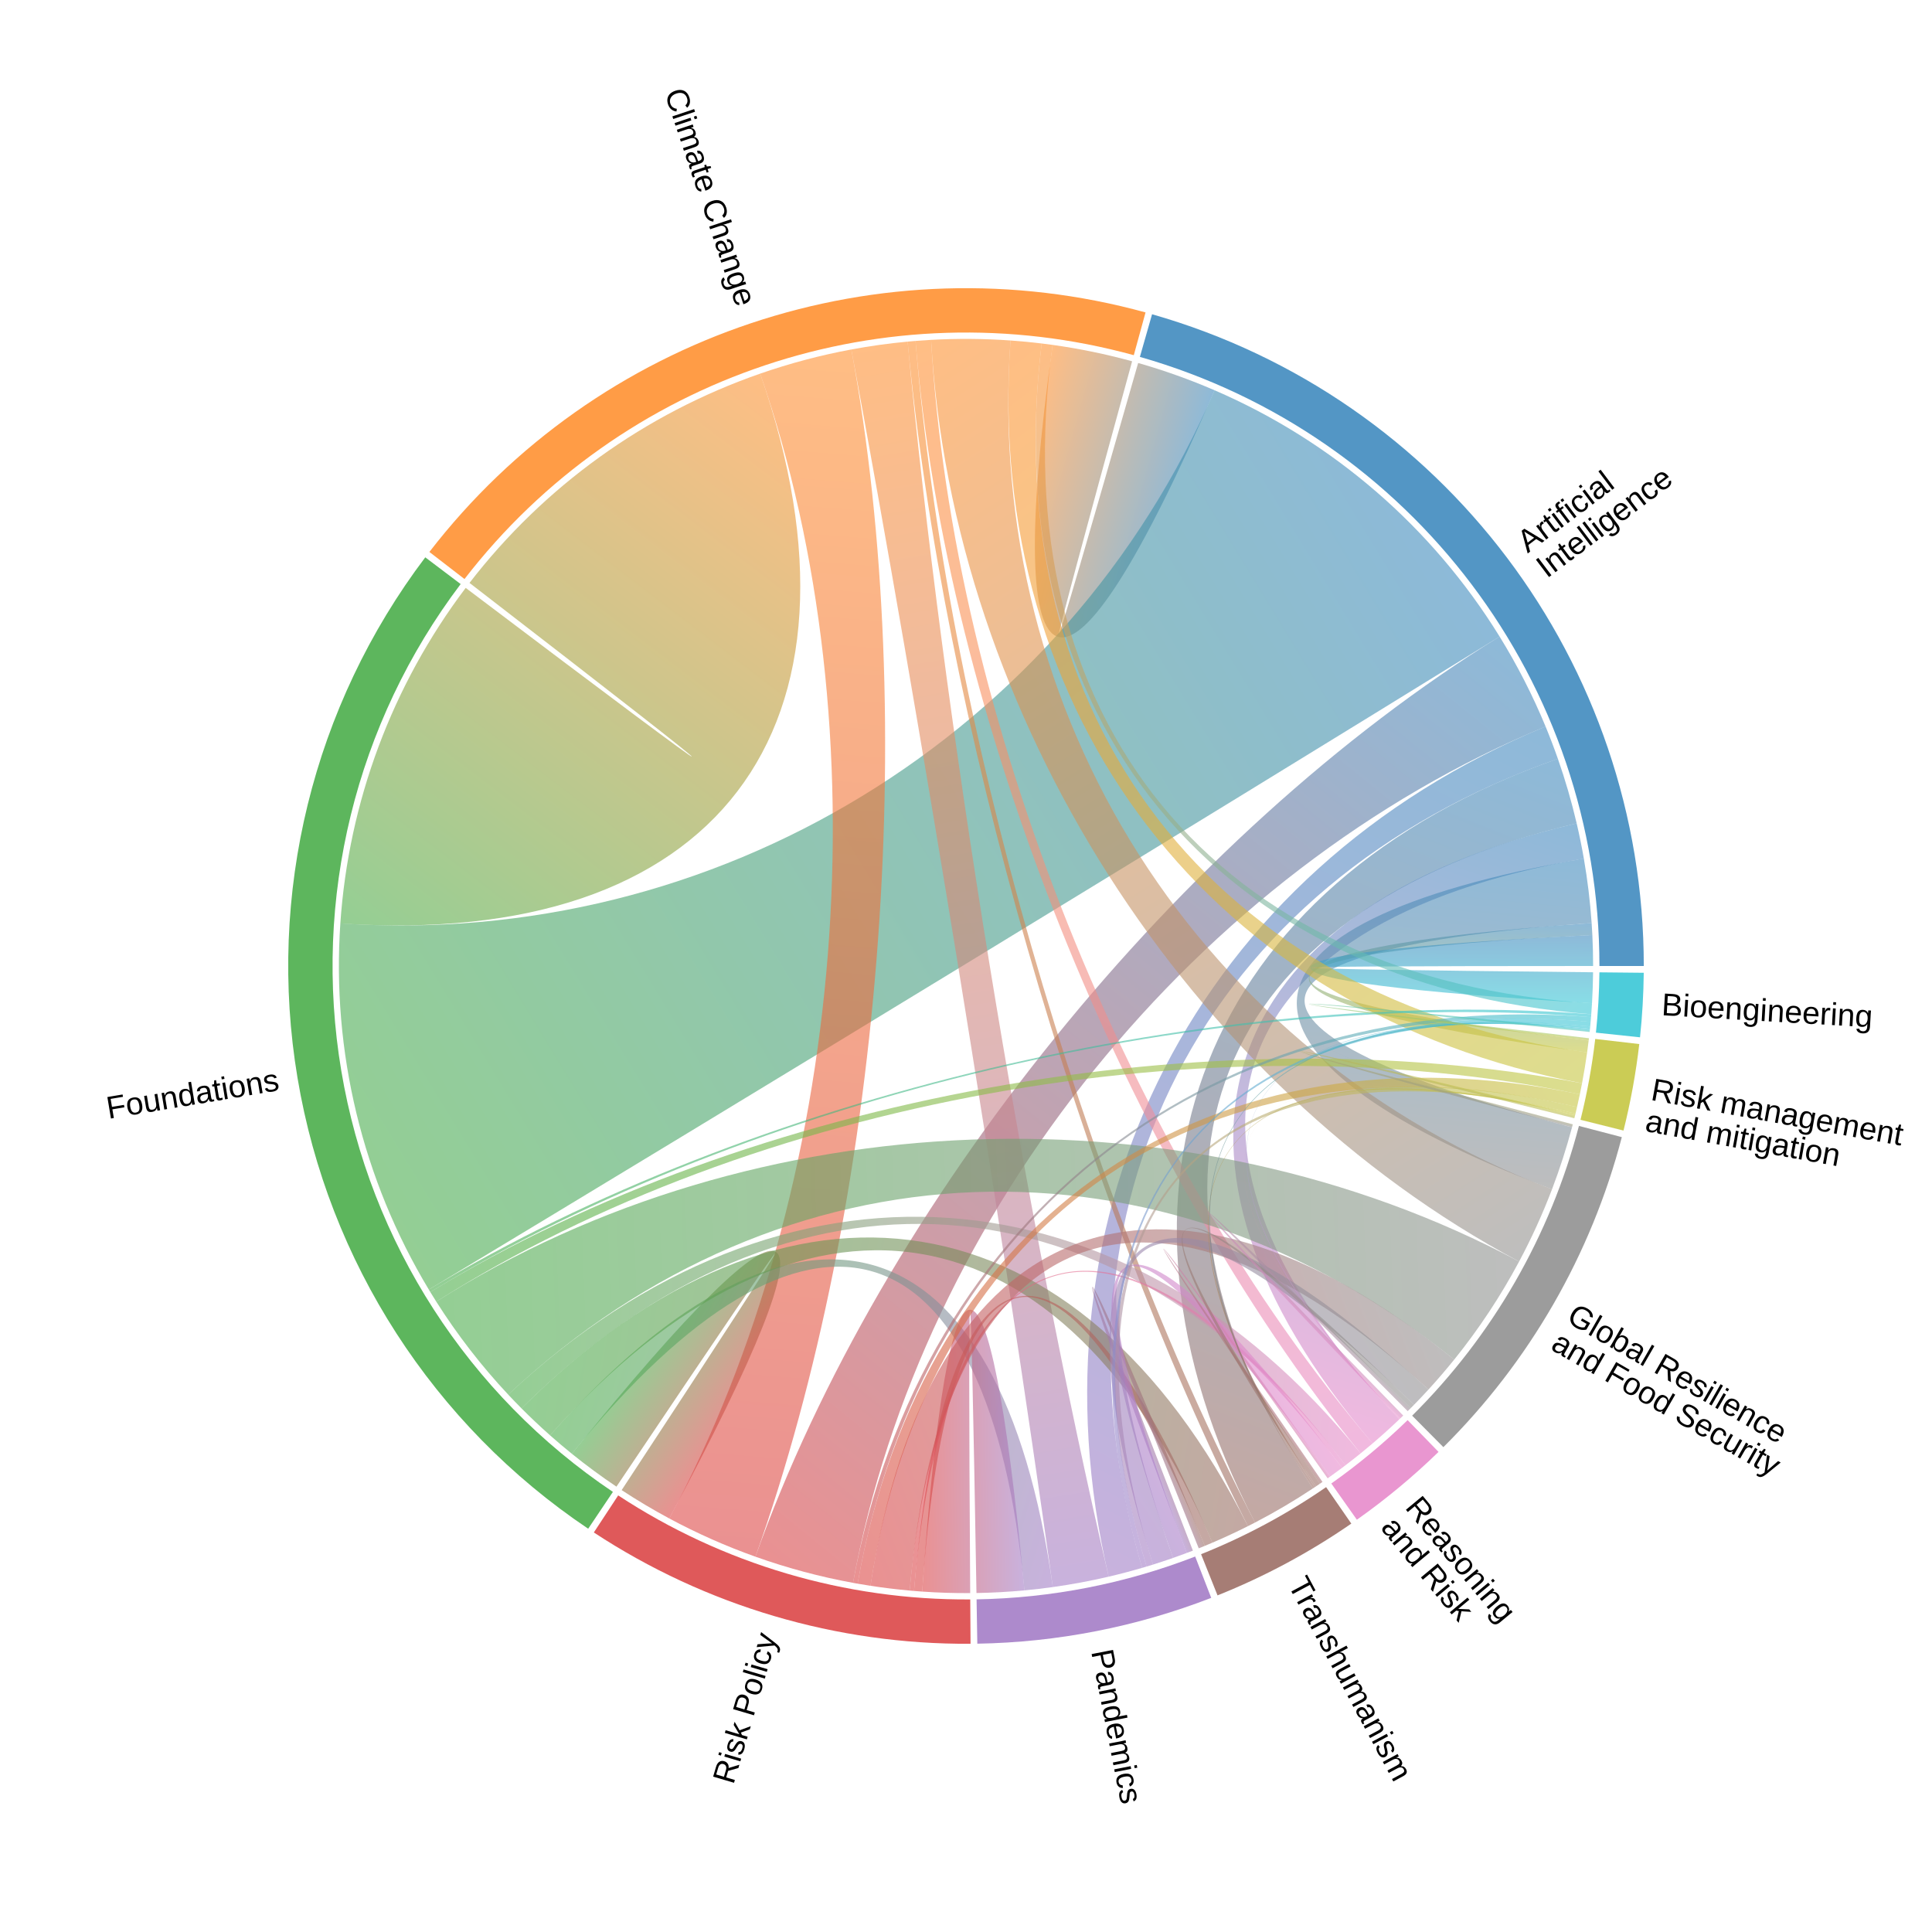
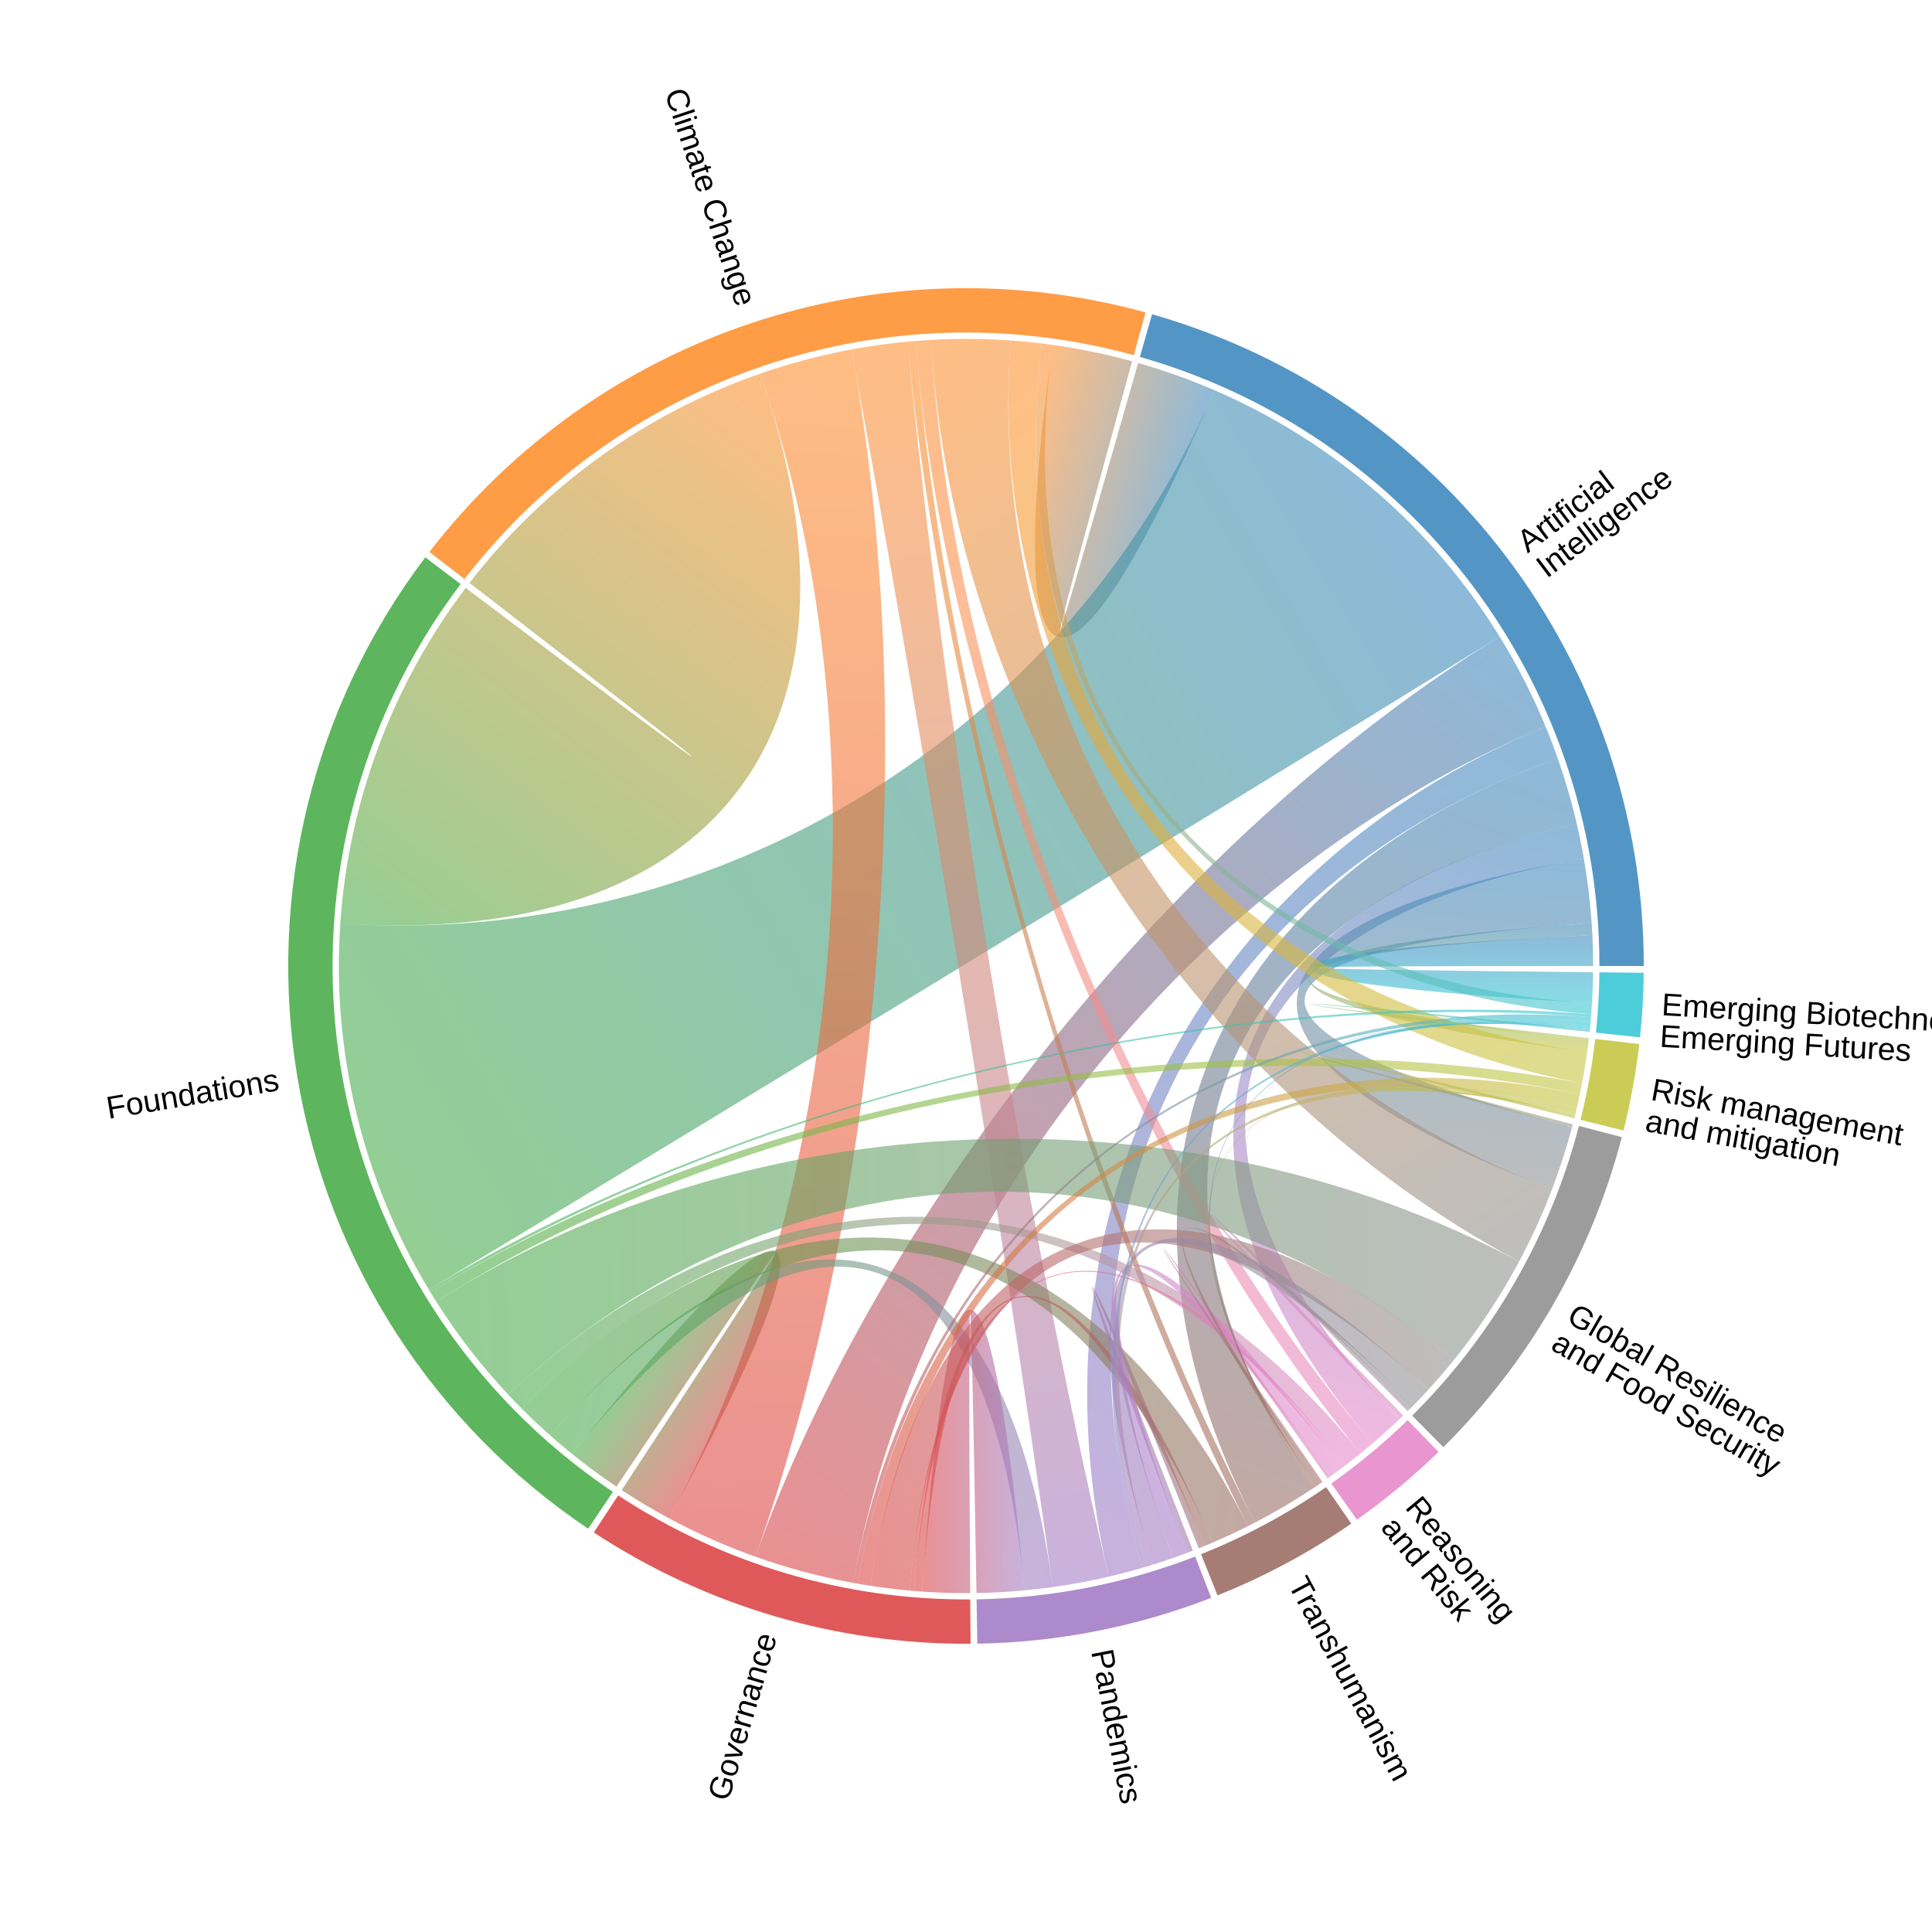
<svg xmlns="http://www.w3.org/2000/svg" width="610.0" height="610.0" viewBox="-305 -305 610.0 610.0">
  <defs>
    <linearGradient x1="79.283" y1="-183.614" x2="27.627" y2="-198.083" gradientUnits="userSpaceOnUse" id="d0">
      <stop offset="0" stop-color="#418bbf" />
      <stop offset="1" stop-color="#ff9232" />
    </linearGradient>
    <linearGradient x1="170.179" y1="-105.067" x2="-171.324" y2="103.189" gradientUnits="userSpaceOnUse" id="d1">
      <stop offset="0" stop-color="#418bbf" />
      <stop offset="1" stop-color="#4cae4c" />
    </linearGradient>
    <linearGradient x1="170.179" y1="-105.067" x2="-67.153" y2="188.389" gradientUnits="userSpaceOnUse" id="d2">
      <stop offset="0" stop-color="#418bbf" />
      <stop offset="1" stop-color="#dc4748" />
    </linearGradient>
    <linearGradient x1="184.841" y1="-76.38" x2="45.505" y2="194.754" gradientUnits="userSpaceOnUse" id="d3">
      <stop offset="0" stop-color="#418bbf" />
      <stop offset="1" stop-color="#a47ec7" />
    </linearGradient>
    <linearGradient x1="188.765" y1="-66.088" x2="92.171" y2="177.495" gradientUnits="userSpaceOnUse" id="d4">
      <stop offset="0" stop-color="#418bbf" />
      <stop offset="1" stop-color="#9d6f66" />
    </linearGradient>
    <linearGradient x1="194.756" y1="-45.498" x2="129.686" y2="152.255" gradientUnits="userSpaceOnUse" id="d5">
      <stop offset="0" stop-color="#418bbf" />
      <stop offset="1" stop-color="#e78bcb" />
    </linearGradient>
    <linearGradient x1="197.043" y1="-34.267" x2="186.894" y2="71.209" gradientUnits="userSpaceOnUse" id="d6">
      <stop offset="0" stop-color="#418bbf" />
      <stop offset="1" stop-color="#929292" />
    </linearGradient>
    <linearGradient x1="199.531" y1="-13.685" x2="198.092" y2="27.557" gradientUnits="userSpaceOnUse" id="d7">
      <stop offset="0" stop-color="#418bbf" />
      <stop offset="1" stop-color="#c6c743" />
    </linearGradient>
    <linearGradient x1="199.756" y1="-9.87" x2="199.648" y2="11.867" gradientUnits="userSpaceOnUse" id="d8">
      <stop offset="0" stop-color="#418bbf" />
      <stop offset="1" stop-color="#3ac7d6" />
    </linearGradient>
    <linearGradient x1="-65.64" y1="-188.922" x2="-199.538" y2="-13.583" gradientUnits="userSpaceOnUse" id="d9">
      <stop offset="0" stop-color="#ff9232" />
      <stop offset="1" stop-color="#4cae4c" />
    </linearGradient>
    <linearGradient x1="-36.565" y1="-196.629" x2="-67.153" y2="188.389" gradientUnits="userSpaceOnUse" id="d10">
      <stop offset="0" stop-color="#ff9232" />
      <stop offset="1" stop-color="#dc4748" />
    </linearGradient>
    <linearGradient x1="-36.565" y1="-196.629" x2="27.69" y2="198.074" gradientUnits="userSpaceOnUse" id="d11">
      <stop offset="0" stop-color="#ff9232" />
      <stop offset="1" stop-color="#a47ec7" />
    </linearGradient>
    <linearGradient x1="-18.617" y1="-199.132" x2="89.914" y2="178.649" gradientUnits="userSpaceOnUse" id="d12">
      <stop offset="0" stop-color="#ff9232" />
      <stop offset="1" stop-color="#9d6f66" />
    </linearGradient>
    <linearGradient x1="-16.092" y1="-199.352" x2="125.855" y2="155.436" gradientUnits="userSpaceOnUse" id="d13">
      <stop offset="0" stop-color="#ff9232" />
      <stop offset="1" stop-color="#e78bcb" />
    </linearGradient>
    <linearGradient x1="-11.124" y1="-199.69" x2="176.398" y2="94.253" gradientUnits="userSpaceOnUse" id="d14">
      <stop offset="0" stop-color="#ff9232" />
      <stop offset="1" stop-color="#929292" />
    </linearGradient>
    <linearGradient x1="14.198" y1="-199.495" x2="196.471" y2="37.405" gradientUnits="userSpaceOnUse" id="d15">
      <stop offset="0" stop-color="#ff9232" />
      <stop offset="1" stop-color="#c6c743" />
    </linearGradient>
    <linearGradient x1="24.133" y1="-198.539" x2="199.408" y2="15.382" gradientUnits="userSpaceOnUse" id="d16">
      <stop offset="0" stop-color="#ff9232" />
      <stop offset="1" stop-color="#3ac7d6" />
    </linearGradient>
    <linearGradient x1="-125.696" y1="155.565" x2="-94.646" y2="176.188" gradientUnits="userSpaceOnUse" id="d17">
      <stop offset="0" stop-color="#4cae4c" />
      <stop offset="1" stop-color="#dc4748" />
    </linearGradient>
    <linearGradient x1="-132.653" y1="149.677" x2="27.69" y2="198.074" gradientUnits="userSpaceOnUse" id="d18">
      <stop offset="0" stop-color="#4cae4c" />
      <stop offset="1" stop-color="#a47ec7" />
    </linearGradient>
    <linearGradient x1="-141.745" y1="141.097" x2="89.914" y2="178.649" gradientUnits="userSpaceOnUse" id="d19">
      <stop offset="0" stop-color="#4cae4c" />
      <stop offset="1" stop-color="#9d6f66" />
    </linearGradient>
    <linearGradient x1="-145.991" y1="136.699" x2="125.855" y2="155.436" gradientUnits="userSpaceOnUse" id="d20">
      <stop offset="0" stop-color="#4cae4c" />
      <stop offset="1" stop-color="#e78bcb" />
    </linearGradient>
    <linearGradient x1="-168.946" y1="107.039" x2="176.398" y2="94.253" gradientUnits="userSpaceOnUse" id="d21">
      <stop offset="0" stop-color="#4cae4c" />
      <stop offset="1" stop-color="#929292" />
    </linearGradient>
    <linearGradient x1="-170.838" y1="103.992" x2="196.471" y2="37.405" gradientUnits="userSpaceOnUse" id="d22">
      <stop offset="0" stop-color="#4cae4c" />
      <stop offset="1" stop-color="#c6c743" />
    </linearGradient>
    <linearGradient x1="-171.324" y1="103.189" x2="199.408" y2="15.382" gradientUnits="userSpaceOnUse" id="d23">
      <stop offset="0" stop-color="#4cae4c" />
      <stop offset="1" stop-color="#3ac7d6" />
    </linearGradient>
    <linearGradient x1="-13.975" y1="199.511" x2="18.638" y2="199.13" gradientUnits="userSpaceOnUse" id="d24">
      <stop offset="0" stop-color="#dc4748" />
      <stop offset="1" stop-color="#a47ec7" />
    </linearGradient>
    <linearGradient x1="-16.584" y1="199.311" x2="78.577" y2="183.918" gradientUnits="userSpaceOnUse" id="d25">
      <stop offset="0" stop-color="#dc4748" />
      <stop offset="1" stop-color="#9d6f66" />
    </linearGradient>
    <linearGradient x1="-17.968" y1="199.191" x2="121.046" y2="159.21" gradientUnits="userSpaceOnUse" id="d26">
      <stop offset="0" stop-color="#dc4748" />
      <stop offset="1" stop-color="#e78bcb" />
    </linearGradient>
    <linearGradient x1="-30.465" y1="197.666" x2="155.699" y2="125.53" gradientUnits="userSpaceOnUse" id="d27">
      <stop offset="0" stop-color="#dc4748" />
      <stop offset="1" stop-color="#929292" />
    </linearGradient>
    <linearGradient x1="-34.562" y1="196.991" x2="195.769" y2="40.922" gradientUnits="userSpaceOnUse" id="d28">
      <stop offset="0" stop-color="#dc4748" />
      <stop offset="1" stop-color="#c6c743" />
    </linearGradient>
    <linearGradient x1="-36.034" y1="196.727" x2="199.333" y2="16.317" gradientUnits="userSpaceOnUse" id="d29">
      <stop offset="0" stop-color="#dc4748" />
      <stop offset="1" stop-color="#3ac7d6" />
    </linearGradient>
    <linearGradient x1="70.402" y1="187.199" x2="76.164" y2="184.93" gradientUnits="userSpaceOnUse" id="d30">
      <stop offset="0" stop-color="#a47ec7" />
      <stop offset="1" stop-color="#9d6f66" />
    </linearGradient>
    <linearGradient x1="66.025" y1="188.787" x2="119.937" y2="160.047" gradientUnits="userSpaceOnUse" id="d31">
      <stop offset="0" stop-color="#a47ec7" />
      <stop offset="1" stop-color="#e78bcb" />
    </linearGradient>
    <linearGradient x1="59.644" y1="190.9" x2="147.493" y2="135.077" gradientUnits="userSpaceOnUse" id="d32">
      <stop offset="0" stop-color="#a47ec7" />
      <stop offset="1" stop-color="#929292" />
    </linearGradient>
    <linearGradient x1="57.583" y1="191.531" x2="194.877" y2="44.978" gradientUnits="userSpaceOnUse" id="d33">
      <stop offset="0" stop-color="#a47ec7" />
      <stop offset="1" stop-color="#c6c743" />
    </linearGradient>
    <linearGradient x1="56.158" y1="191.954" x2="199.206" y2="17.807" gradientUnits="userSpaceOnUse" id="d34">
      <stop offset="0" stop-color="#a47ec7" />
      <stop offset="1" stop-color="#3ac7d6" />
    </linearGradient>
    <linearGradient x1="112.85" y1="165.121" x2="116.179" y2="162.796" gradientUnits="userSpaceOnUse" id="d35">
      <stop offset="0" stop-color="#9d6f66" />
      <stop offset="1" stop-color="#e78bcb" />
    </linearGradient>
    <linearGradient x1="111.654" y1="165.932" x2="142.87" y2="139.957" gradientUnits="userSpaceOnUse" id="d36">
      <stop offset="0" stop-color="#9d6f66" />
      <stop offset="1" stop-color="#929292" />
    </linearGradient>
    <linearGradient x1="111.237" y1="166.212" x2="194.381" y2="47.076" gradientUnits="userSpaceOnUse" id="d37">
      <stop offset="0" stop-color="#9d6f66" />
      <stop offset="1" stop-color="#c6c743" />
    </linearGradient>
    <linearGradient x1="110.645" y1="166.606" x2="199.068" y2="19.288" gradientUnits="userSpaceOnUse" id="d38">
      <stop offset="0" stop-color="#9d6f66" />
      <stop offset="1" stop-color="#3ac7d6" />
    </linearGradient>
    <linearGradient x1="138.43" y1="144.351" x2="141.855" y2="140.986" gradientUnits="userSpaceOnUse" id="d39">
      <stop offset="0" stop-color="#e78bcb" />
      <stop offset="1" stop-color="#929292" />
    </linearGradient>
    <linearGradient x1="138.39" y1="144.389" x2="194.262" y2="47.563" gradientUnits="userSpaceOnUse" id="d40">
      <stop offset="0" stop-color="#e78bcb" />
      <stop offset="1" stop-color="#c6c743" />
    </linearGradient>
    <linearGradient x1="138.195" y1="144.576" x2="198.998" y2="19.995" gradientUnits="userSpaceOnUse" id="d41">
      <stop offset="0" stop-color="#e78bcb" />
      <stop offset="1" stop-color="#3ac7d6" />
    </linearGradient>
    <linearGradient x1="193.273" y1="51.433" x2="194.249" y2="47.617" gradientUnits="userSpaceOnUse" id="d42">
      <stop offset="0" stop-color="#929292" />
      <stop offset="1" stop-color="#c6c743" />
    </linearGradient>
    <linearGradient x1="193.261" y1="51.479" x2="198.971" y2="20.264" gradientUnits="userSpaceOnUse" id="d43">
      <stop offset="0" stop-color="#929292" />
      <stop offset="1" stop-color="#3ac7d6" />
    </linearGradient>
    <linearGradient x1="198.583" y1="23.767" x2="198.966" y2="20.311" gradientUnits="userSpaceOnUse" id="d44">
      <stop offset="0" stop-color="#c6c743" />
      <stop offset="1" stop-color="#3ac7d6" />
    </linearGradient>
  </defs>
  <rect x="-305" y="-305" width="610.0" height="610.0" fill="#ffffff" fill-opacity="1.0" />
  <path d="M200.0,-0.0 A200,200,0,0,0,54.904,-192.316 L58.748,-205.778 A214.0,214.0,0,0,1,214.0,-0.0 Z" fill="#418bbf" fill-opacity="0.9" />
  <path d="M52.978,-192.856 A200,200,0,0,0,-158.343,-122.178 L-169.427,-130.731 A214.0,214.0,0,0,1,56.687,-206.356 Z" fill="#ff9232" fill-opacity="0.9" />
  <path d="M-159.557,-120.589 A200,200,0,0,0,-111.484,166.046 L-119.288,177.669 A214.0,214.0,0,0,1,-170.726,-129.03 Z" fill="#4cae4c" fill-opacity="0.9" />
  <path d="M-109.818,167.152 A200,200,0,0,0,1.339,199.996 L1.433,213.995 A214.0,214.0,0,0,1,-117.505,178.853 Z" fill="#dc4748" fill-opacity="0.9" />
  <path d="M3.339,199.972 A200,200,0,0,0,72.361,186.451 L77.426,199.502 A214.0,214.0,0,0,1,3.573,213.97 Z" fill="#a47ec7" fill-opacity="0.9" />
  <path d="M74.222,185.718 A200,200,0,0,0,113.699,164.537 L121.658,176.055 A214.0,214.0,0,0,1,79.417,198.718 Z" fill="#9d6f66" fill-opacity="0.9" />
  <path d="M115.338,163.392 A200,200,0,0,0,139.438,143.378 L149.198,153.414 A214.0,214.0,0,0,1,123.412,174.83 Z" fill="#e78bcb" fill-opacity="0.9" />
  <path d="M140.864,141.976 A200,200,0,0,0,193.521,50.496 L207.067,54.03 A214.0,214.0,0,0,1,150.725,151.915 Z" fill="#929292" fill-opacity="0.9" />
  <path d="M194.016,48.558 A200,200,0,0,0,198.669,23.033 L212.576,24.646 A214.0,214.0,0,0,1,207.597,51.957 Z" fill="#c6c743" fill-opacity="0.9" />
  <path d="M198.89,21.046 A200,200,0,0,0,199.99,2 L213.989,2.14 A214.0,214.0,0,0,1,212.812,22.519 Z" fill="#3ac7d6" fill-opacity="0.9" />
  <path d="M78.49,-181.778 A198.0,198.0,0,0,0,54.355,-190.393 C21.742,-76.157,20.979,-76.371,52.449,-190.927 A198.0,198.0,0,0,0,27.35,-196.102 C10.94,-78.441,31.396,-72.711,78.49,-181.778 Z" fill="url(#d0)" fill-opacity="0.6" />
  <path d="M168.477,-104.016 A198.0,198.0,0,0,0,78.49,-181.778 C31.396,-72.711,-79.017,-5.379,-197.543,-13.447 A198.0,198.0,0,0,0,-169.611,102.157 C-67.844,40.863,67.391,-41.606,168.477,-104.016 Z" fill="url(#d1)" fill-opacity="0.6" />
  <path d="M182.992,-75.616 A198.0,198.0,0,0,0,168.477,-104.016 C67.391,-41.606,-26.593,74.602,-66.482,186.505 A198.0,198.0,0,0,0,-35.674,194.76 C-14.27,77.904,73.197,-30.246,182.992,-75.616 Z" fill="url(#d2)" fill-opacity="0.6" />
  <path d="M186.878,-65.428 A198.0,198.0,0,0,0,182.992,-75.616 C73.197,-30.246,18.02,77.123,45.05,192.807 A198.0,198.0,0,0,0,55.596,190.034 C22.238,76.014,74.751,-26.171,186.878,-65.428 Z" fill="url(#d3)" fill-opacity="0.6" />
  <path d="M192.809,-45.043 A198.0,198.0,0,0,0,186.878,-65.428 C74.751,-26.171,36.5,70.288,91.249,175.72 A198.0,198.0,0,0,0,109.539,164.94 C43.815,65.976,77.123,-18.017,192.809,-45.043 Z" fill="url(#d4)" fill-opacity="0.6" />
  <path d="M195.072,-33.924 A198.0,198.0,0,0,0,192.809,-45.043 C77.123,-18.017,51.356,60.293,128.389,150.732 A198.0,198.0,0,0,0,136.813,143.13 C54.725,57.252,78.029,-13.57,195.072,-33.924 Z" fill="url(#d5)" fill-opacity="0.6" />
  <path d="M197.536,-13.548 A198.0,198.0,0,0,0,195.072,-33.924 C78.029,-13.57,74.01,28.199,185.025,70.497 A198.0,198.0,0,0,0,191.329,50.964 C76.531,20.386,79.014,-5.419,197.536,-13.548 Z" fill="url(#d6)" fill-opacity="0.6" />
  <path d="M197.759,-9.771 A198.0,198.0,0,0,0,197.536,-13.548 C79.014,-5.419,78.445,10.912,196.112,27.281 A198.0,198.0,0,0,0,196.597,23.529 C78.639,9.412,79.103,-3.909,197.759,-9.771 Z" fill="url(#d7)" fill-opacity="0.6" />
  <path d="M198.0,-0.0 A198.0,198.0,0,0,0,197.759,-9.771 C79.103,-3.909,79.06,4.699,197.651,11.748 A198.0,198.0,0,0,0,197.99,1.98 C79.196,0.792,79.2,-0.0,198.0,-0.0 Z" fill="url(#d8)" fill-opacity="0.6" />
  <path d="M-64.983,-187.033 A198.0,198.0,0,0,0,-156.76,-120.956 C-62.704,-48.383,-63.185,-47.753,-157.961,-119.383 A198.0,198.0,0,0,0,-197.543,-13.447 C-79.017,-5.379,-25.993,-74.813,-64.983,-187.033 Z" fill="url(#d9)" fill-opacity="0.6" />
  <path d="M-36.2,-194.663 A198.0,198.0,0,0,0,-64.983,-187.033 C-25.993,-74.813,-37.48,69.77,-93.699,174.426 A198.0,198.0,0,0,0,-66.482,186.505 C-26.593,74.602,-14.48,-77.865,-36.2,-194.663 Z" fill="url(#d10)" fill-opacity="0.6" />
  <path d="M-18.431,-197.14 A198.0,198.0,0,0,0,-36.2,-194.663 C-14.48,-77.865,10.965,78.437,27.413,196.093 A198.0,198.0,0,0,0,45.05,192.807 C18.02,77.123,-7.372,-78.856,-18.431,-197.14 Z" fill="url(#d11)" fill-opacity="0.6" />
  <path d="M-15.931,-197.358 A198.0,198.0,0,0,0,-18.431,-197.14 C-7.372,-78.856,35.606,70.745,89.015,176.862 A198.0,198.0,0,0,0,91.249,175.72 C36.5,70.288,-6.372,-78.943,-15.931,-197.358 Z" fill="url(#d12)" fill-opacity="0.6" />
  <path d="M-11.012,-197.694 A198.0,198.0,0,0,0,-15.931,-197.358 C-6.372,-78.943,49.839,61.553,124.597,153.882 A198.0,198.0,0,0,0,128.389,150.732 C51.356,60.293,-4.405,-79.077,-11.012,-197.694 Z" fill="url(#d13)" fill-opacity="0.6" />
  <path d="M14.056,-197.5 A198.0,198.0,0,0,0,-11.012,-197.694 C-4.405,-79.077,69.854,37.324,174.634,93.311 A198.0,198.0,0,0,0,185.025,70.497 C74.01,28.199,5.622,-79,14.056,-197.5 Z" fill="url(#d14)" fill-opacity="0.6" />
  <path d="M23.892,-196.553 A198.0,198.0,0,0,0,14.056,-197.5 C5.622,-79,77.803,14.812,194.506,37.031 A198.0,198.0,0,0,0,196.112,27.281 C78.445,10.912,9.557,-78.621,23.892,-196.553 Z" fill="url(#d15)" fill-opacity="0.6" />
  <path d="M27.35,-196.102 A198.0,198.0,0,0,0,23.892,-196.553 C9.557,-78.621,78.965,6.091,197.414,15.228 A198.0,198.0,0,0,0,197.651,11.748 C79.06,4.699,10.94,-78.441,27.35,-196.102 Z" fill="url(#d16)" fill-opacity="0.6" />
  <path d="M-124.439,154.009 A198.0,198.0,0,0,0,-110.369,164.386 C-44.148,65.754,-43.488,66.192,-108.72,165.481 A198.0,198.0,0,0,0,-93.699,174.426 C-37.48,69.77,-49.776,61.604,-124.439,154.009 Z" fill="url(#d17)" fill-opacity="0.6" />
  <path d="M-131.326,148.18 A198.0,198.0,0,0,0,-124.439,154.009 C-49.776,61.604,7.381,78.855,18.451,197.138 A198.0,198.0,0,0,0,27.413,196.093 C10.965,78.437,-52.531,59.272,-131.326,148.18 Z" fill="url(#d18)" fill-opacity="0.6" />
  <path d="M-140.328,139.686 A198.0,198.0,0,0,0,-131.326,148.18 C-52.531,59.272,31.116,72.831,77.791,182.079 A198.0,198.0,0,0,0,89.015,176.862 C35.606,70.745,-56.131,55.874,-140.328,139.686 Z" fill="url(#d19)" fill-opacity="0.6" />
  <path d="M-144.531,135.332 A198.0,198.0,0,0,0,-140.328,139.686 C-56.131,55.874,47.934,63.047,119.836,157.618 A198.0,198.0,0,0,0,124.597,153.882 C49.839,61.553,-57.812,54.133,-144.531,135.332 Z" fill="url(#d20)" fill-opacity="0.6" />
  <path d="M-167.257,105.968 A198.0,198.0,0,0,0,-144.531,135.332 C-57.812,54.133,61.657,49.71,154.142,124.275 A198.0,198.0,0,0,0,174.634,93.311 C69.854,37.324,-66.903,42.387,-167.257,105.968 Z" fill="url(#d21)" fill-opacity="0.6" />
  <path d="M-169.13,102.952 A198.0,198.0,0,0,0,-167.257,105.968 C-66.903,42.387,77.524,16.205,193.811,40.513 A198.0,198.0,0,0,0,194.506,37.031 C77.803,14.812,-67.652,41.181,-169.13,102.952 Z" fill="url(#d22)" fill-opacity="0.6" />
  <path d="M-169.611,102.157 A198.0,198.0,0,0,0,-169.13,102.952 C-67.652,41.181,78.936,6.462,197.34,16.154 A198.0,198.0,0,0,0,197.414,15.228 C78.965,6.091,-67.844,40.863,-169.611,102.157 Z" fill="url(#d23)" fill-opacity="0.6" />
  <path d="M-13.836,197.516 A198.0,198.0,0,0,0,1.326,197.996 C0.53,79.198,1.322,79.189,3.306,197.972 A198.0,198.0,0,0,0,18.451,197.138 C7.381,78.855,-5.534,79.006,-13.836,197.516 Z" fill="url(#d24)" fill-opacity="0.6" />
  <path d="M-16.418,197.318 A198.0,198.0,0,0,0,-13.836,197.516 C-5.534,79.006,30.161,73.232,75.403,183.08 A198.0,198.0,0,0,0,77.791,182.079 C31.116,72.831,-6.567,78.927,-16.418,197.318 Z" fill="url(#d25)" fill-opacity="0.6" />
  <path d="M-17.789,197.199 A198.0,198.0,0,0,0,-16.418,197.318 C-6.567,78.927,47.495,63.379,118.738,158.447 A198.0,198.0,0,0,0,119.836,157.618 C47.934,63.047,-7.115,78.88,-17.789,197.199 Z" fill="url(#d26)" fill-opacity="0.6" />
  <path d="M-30.16,195.689 A198.0,198.0,0,0,0,-17.789,197.199 C-7.115,78.88,58.407,53.49,146.018,133.726 A198.0,198.0,0,0,0,154.142,124.275 C61.657,49.71,-12.064,78.276,-30.16,195.689 Z" fill="url(#d27)" fill-opacity="0.6" />
  <path d="M-34.216,195.021 A198.0,198.0,0,0,0,-30.16,195.689 C-12.064,78.276,77.171,17.811,192.928,44.528 A198.0,198.0,0,0,0,193.811,40.513 C77.524,16.205,-13.687,78.008,-34.216,195.021 Z" fill="url(#d28)" fill-opacity="0.6" />
  <path d="M-35.674,194.76 A198.0,198.0,0,0,0,-34.216,195.021 C-13.687,78.008,78.885,7.052,197.214,17.629 A198.0,198.0,0,0,0,197.34,16.154 C78.936,6.462,-14.27,77.904,-35.674,194.76 Z" fill="url(#d29)" fill-opacity="0.6" />
  <path d="M69.698,185.327 A198.0,198.0,0,0,0,71.637,184.586 C28.655,73.835,29.392,73.544,73.48,183.861 A198.0,198.0,0,0,0,75.403,183.08 C30.161,73.232,27.879,74.131,69.698,185.327 Z" fill="url(#d30)" fill-opacity="0.6" />
  <path d="M65.365,186.899 A198.0,198.0,0,0,0,69.698,185.327 C27.879,74.131,46.007,64.467,115.017,161.168 A198.0,198.0,0,0,0,118.738,158.447 C47.495,63.379,26.146,74.76,65.365,186.899 Z" fill="url(#d31)" fill-opacity="0.6" />
  <path d="M59.047,188.991 A198.0,198.0,0,0,0,65.365,186.899 C26.146,74.76,56.577,55.423,141.442,138.558 A198.0,198.0,0,0,0,146.018,133.726 C58.407,53.49,23.619,75.596,59.047,188.991 Z" fill="url(#d32)" fill-opacity="0.6" />
  <path d="M57.007,189.616 A198.0,198.0,0,0,0,59.047,188.991 C23.619,75.596,76.975,18.642,192.437,46.605 A198.0,198.0,0,0,0,192.928,44.528 C77.171,17.811,22.803,75.846,57.007,189.616 Z" fill="url(#d33)" fill-opacity="0.6" />
  <path d="M55.596,190.034 A198.0,198.0,0,0,0,57.007,189.616 C22.803,75.846,78.831,7.638,197.077,19.095 A198.0,198.0,0,0,0,197.214,17.629 C78.885,7.052,22.238,76.014,55.596,190.034 Z" fill="url(#d34)" fill-opacity="0.6" />
  <path d="M111.721,163.47 A198.0,198.0,0,0,0,112.562,162.892 C45.025,65.157,45.674,64.703,114.185,161.758 A198.0,198.0,0,0,0,115.017,161.168 C46.007,64.467,44.689,65.388,111.721,163.47 Z" fill="url(#d35)" fill-opacity="0.6" />
  <path d="M110.537,164.273 A198.0,198.0,0,0,0,111.721,163.47 C44.689,65.388,56.175,55.83,140.437,139.576 A198.0,198.0,0,0,0,141.442,138.558 C56.577,55.423,44.215,65.709,110.537,164.273 Z" fill="url(#d36)" fill-opacity="0.6" />
  <path d="M110.125,164.55 A198.0,198.0,0,0,0,110.537,164.273 C44.215,65.709,76.928,18.835,192.319,47.088 A198.0,198.0,0,0,0,192.437,46.605 C76.975,18.642,44.05,65.82,110.125,164.55 Z" fill="url(#d37)" fill-opacity="0.6" />
  <path d="M109.539,164.94 A198.0,198.0,0,0,0,110.125,164.55 C44.05,65.82,78.803,7.918,197.008,19.795 A198.0,198.0,0,0,0,197.077,19.095 C78.831,7.638,43.815,65.976,109.539,164.94 Z" fill="url(#d38)" fill-opacity="0.6" />
  <path d="M137.046,142.907 A198.0,198.0,0,0,0,138.043,141.944 C55.217,56.778,55.782,56.223,139.456,140.556 A198.0,198.0,0,0,0,140.437,139.576 C56.175,55.83,54.818,57.163,137.046,142.907 Z" fill="url(#d39)" fill-opacity="0.6" />
  <path d="M137.006,142.945 A198.0,198.0,0,0,0,137.046,142.907 C54.818,57.163,76.923,18.856,192.306,47.141 A198.0,198.0,0,0,0,192.319,47.088 C76.928,18.835,54.802,57.178,137.006,142.945 Z" fill="url(#d40)" fill-opacity="0.6" />
  <path d="M136.813,143.13 A198.0,198.0,0,0,0,137.006,142.945 C54.802,57.178,78.792,8.025,196.981,20.062 A198.0,198.0,0,0,0,197.008,19.795 C78.803,7.918,54.725,57.252,136.813,143.13 Z" fill="url(#d41)" fill-opacity="0.6" />
  <path d="M191.341,50.919 A198.0,198.0,0,0,0,191.585,49.991 C76.634,19.996,76.83,19.229,192.076,48.072 A198.0,198.0,0,0,0,192.306,47.141 C76.923,18.856,76.536,20.368,191.341,50.919 Z" fill="url(#d42)" fill-opacity="0.6" />
  <path d="M191.329,50.964 A198.0,198.0,0,0,0,191.341,50.919 C76.536,20.368,78.791,8.043,196.976,20.108 A198.0,198.0,0,0,0,196.981,20.062 C78.792,8.025,76.531,20.386,191.329,50.964 Z" fill="url(#d43)" fill-opacity="0.6" />
  <path d="M196.597,23.529 A198.0,198.0,0,0,0,196.683,22.803 C78.673,9.121,78.76,8.334,196.901,20.835 A198.0,198.0,0,0,0,196.976,20.108 C78.791,8.043,78.639,9.412,196.597,23.529 Z" fill="url(#d44)" fill-opacity="0.6" />
  <text x="220" y="0" font-size="10" text-anchor="start" dominant-baseline="middle" transform="rotate(-37.03326)" font-family="Arial">
    <tspan x="220" dy="0em">Artificial</tspan>
    <tspan x="220" dy="1em">Intelligence</tspan>
  </text>
  <text x="-220" y="0" font-size="10" text-anchor="end" dominant-baseline="middle" transform="rotate(71.50722)" font-family="Arial">Climate Change</text>
  <text x="-220" y="0" font-size="10" text-anchor="end" dominant-baseline="middle" transform="rotate(-9.5207)" font-family="Arial">Foundations</text>
-   <text x="-220.0" y="0" font-size="10" text-anchor="end" dominant-baseline="middle" transform="rotate(-73.53948)" font-family="Arial">Risk Policy</text>
+   <text x="-220.0" y="0" font-size="10" text-anchor="end" dominant-baseline="middle" transform="rotate(-73.53948)" font-family="Arial">Governance</text>
  <text x="220" y="0" font-size="10" text-anchor="start" dominant-baseline="middle" transform="rotate(-281.0838)" font-family="Arial">Pandemics</text>
  <text x="220.0" y="0" font-size="10" text-anchor="start" dominant-baseline="middle" transform="rotate(-298.2146)" font-family="Arial">Transhumanism</text>
  <text x="220.0" y="0" font-size="10" text-anchor="start" dominant-baseline="middle" transform="rotate(-309.71)" font-family="Arial">
    <tspan x="220.0" dy="0em">Reasoning</tspan>
    <tspan x="220.0" dy="1em">and Risk</tspan>
  </text>
  <text x="220" y="0" font-size="10" text-anchor="start" dominant-baseline="middle" transform="rotate(-330.0753)" font-family="Arial">
    <tspan x="220" dy="0em">Global Resilience</tspan>
    <tspan x="220" dy="1em">and Food Security</tspan>
  </text>
  <text x="220" y="0" font-size="10" text-anchor="start" dominant-baseline="middle" transform="rotate(-349.6677)" font-family="Arial">
    <tspan x="220" dy="0em">Risk management</tspan>
    <tspan x="220" dy="1em">and mitigation</tspan>
  </text>
-   <text x="220" y="0" font-size="10" text-anchor="start" dominant-baseline="middle" transform="rotate(-356.6934)" font-family="Arial">Bioengineering</text>
+   <text x="220" y="0" font-size="10" text-anchor="start" dominant-baseline="middle" transform="rotate(-356.6934)" font-family="Arial">
+     <tspan x="220" dy="0em">Emerging Biotechnologies,</tspan>
+     <tspan x="220" dy="1em">Emerging Futures</tspan>
+   </text>
</svg>
